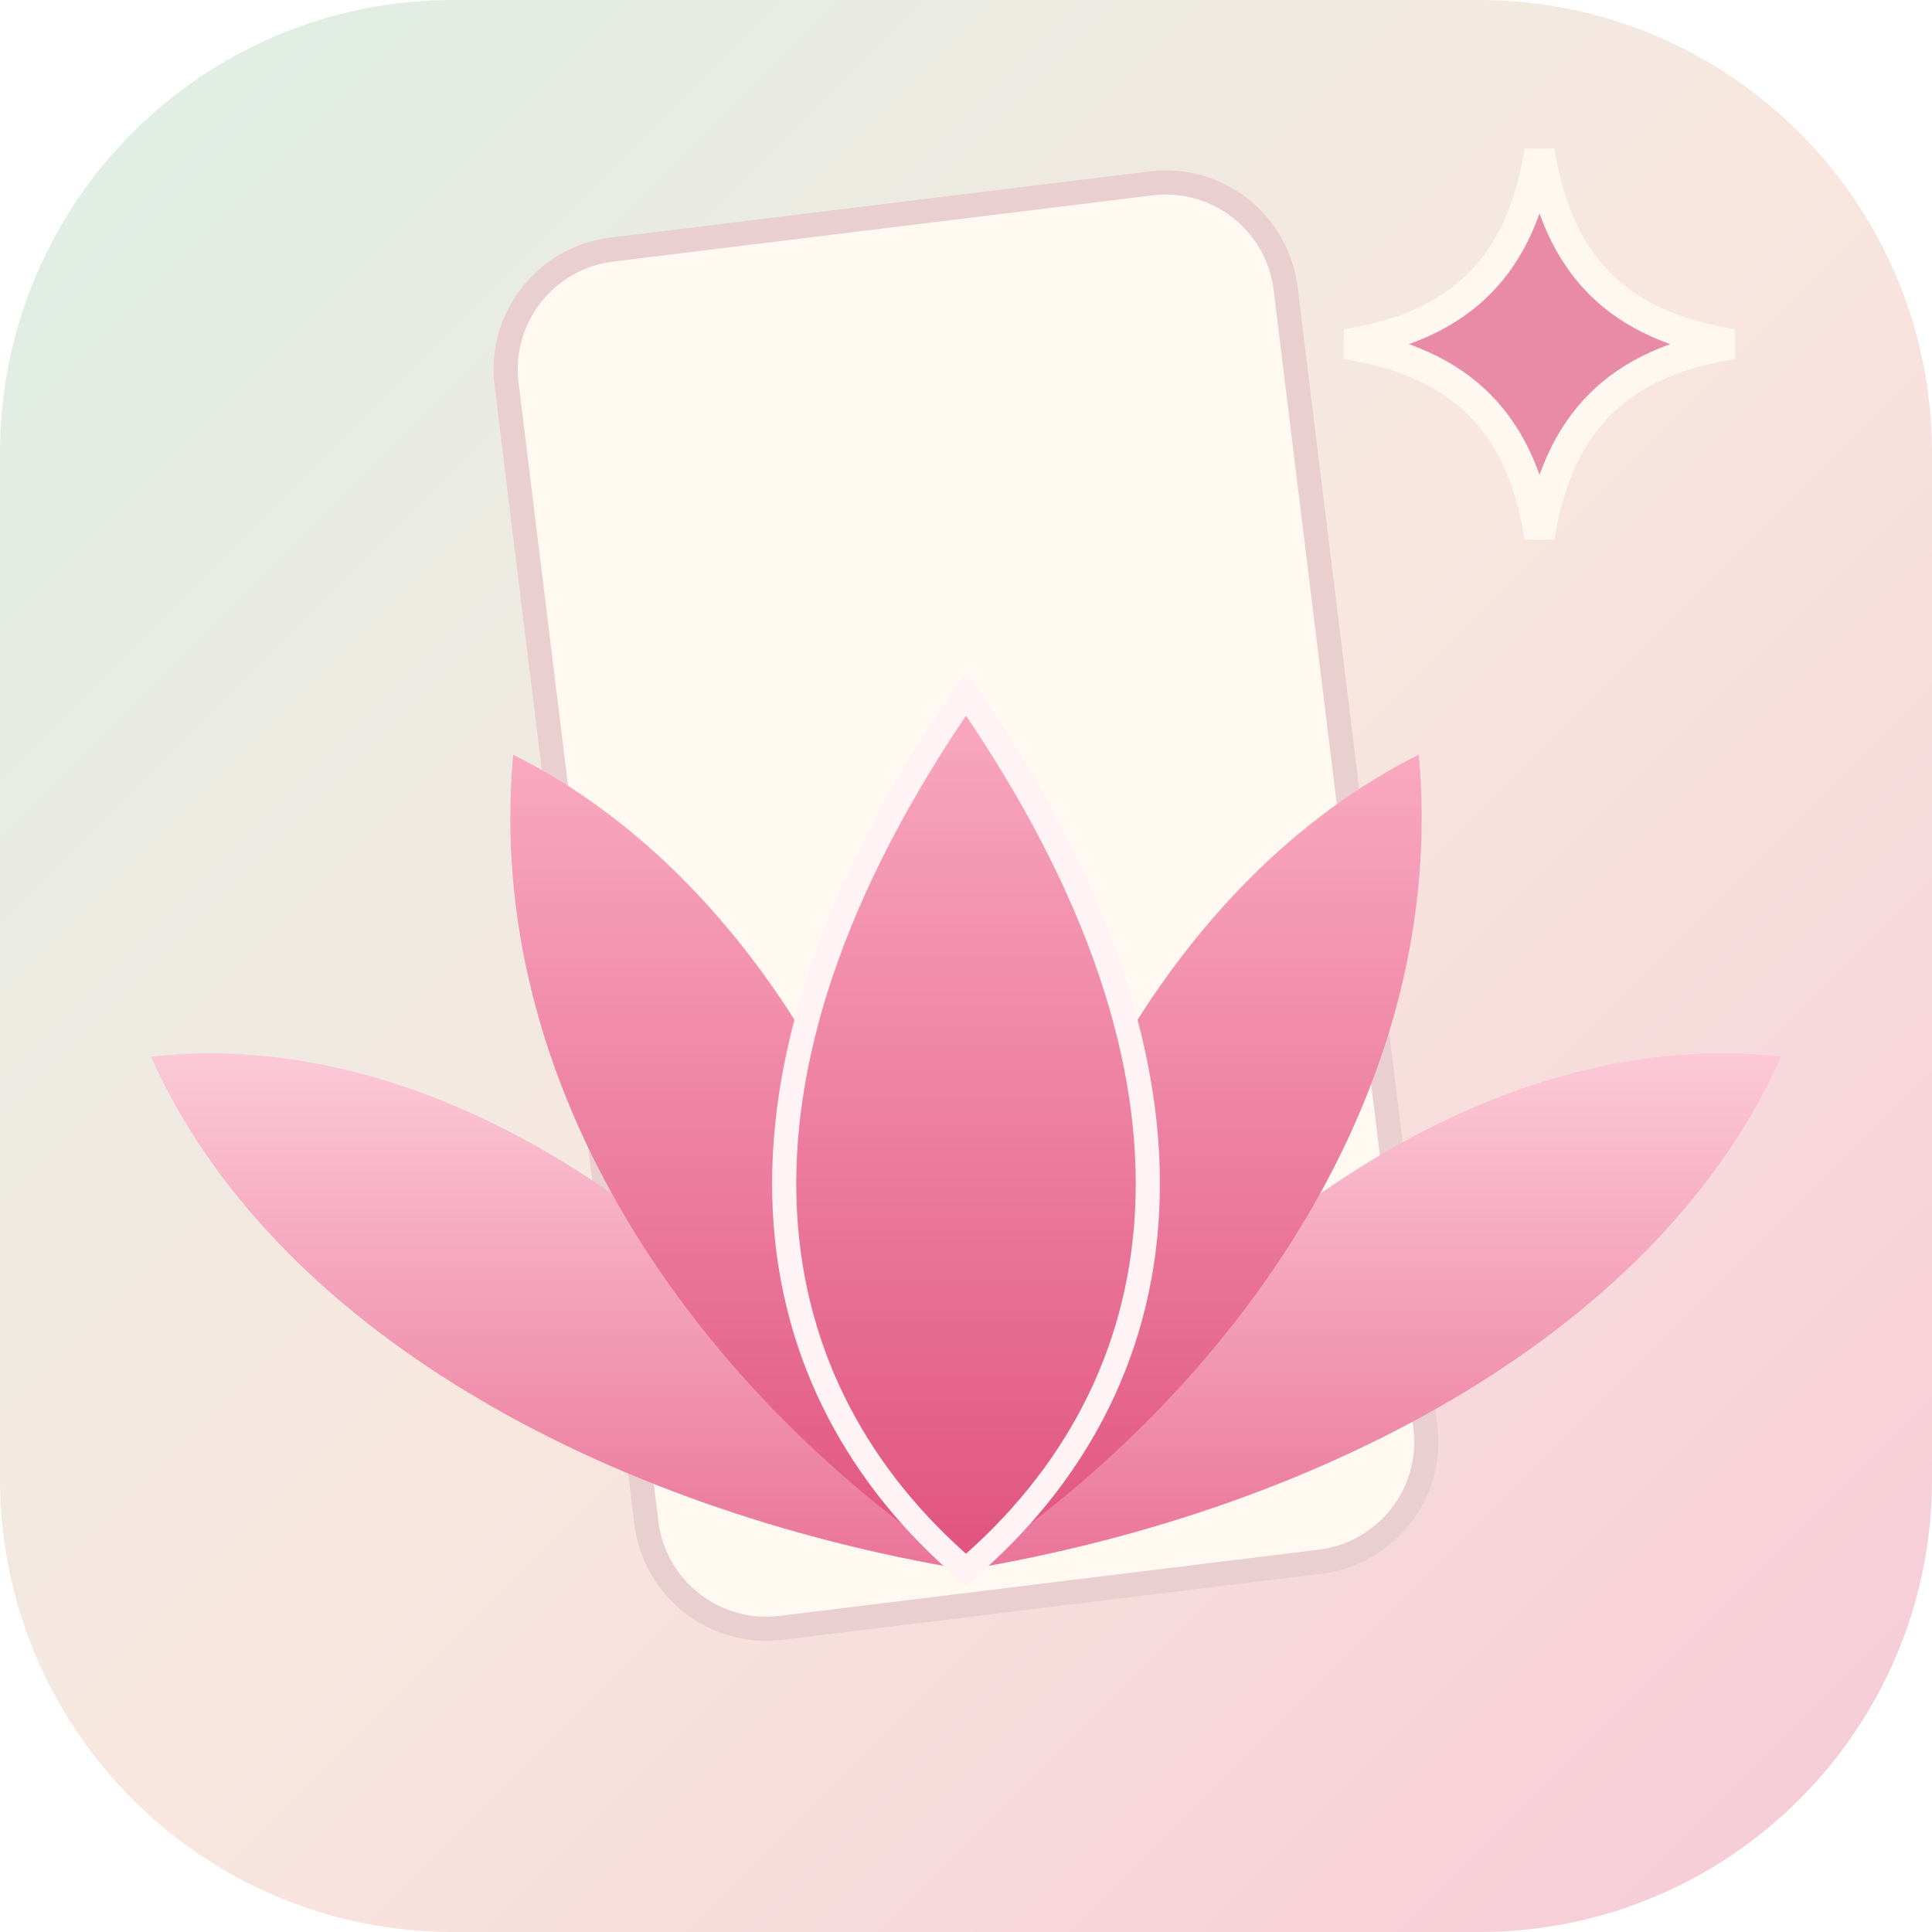
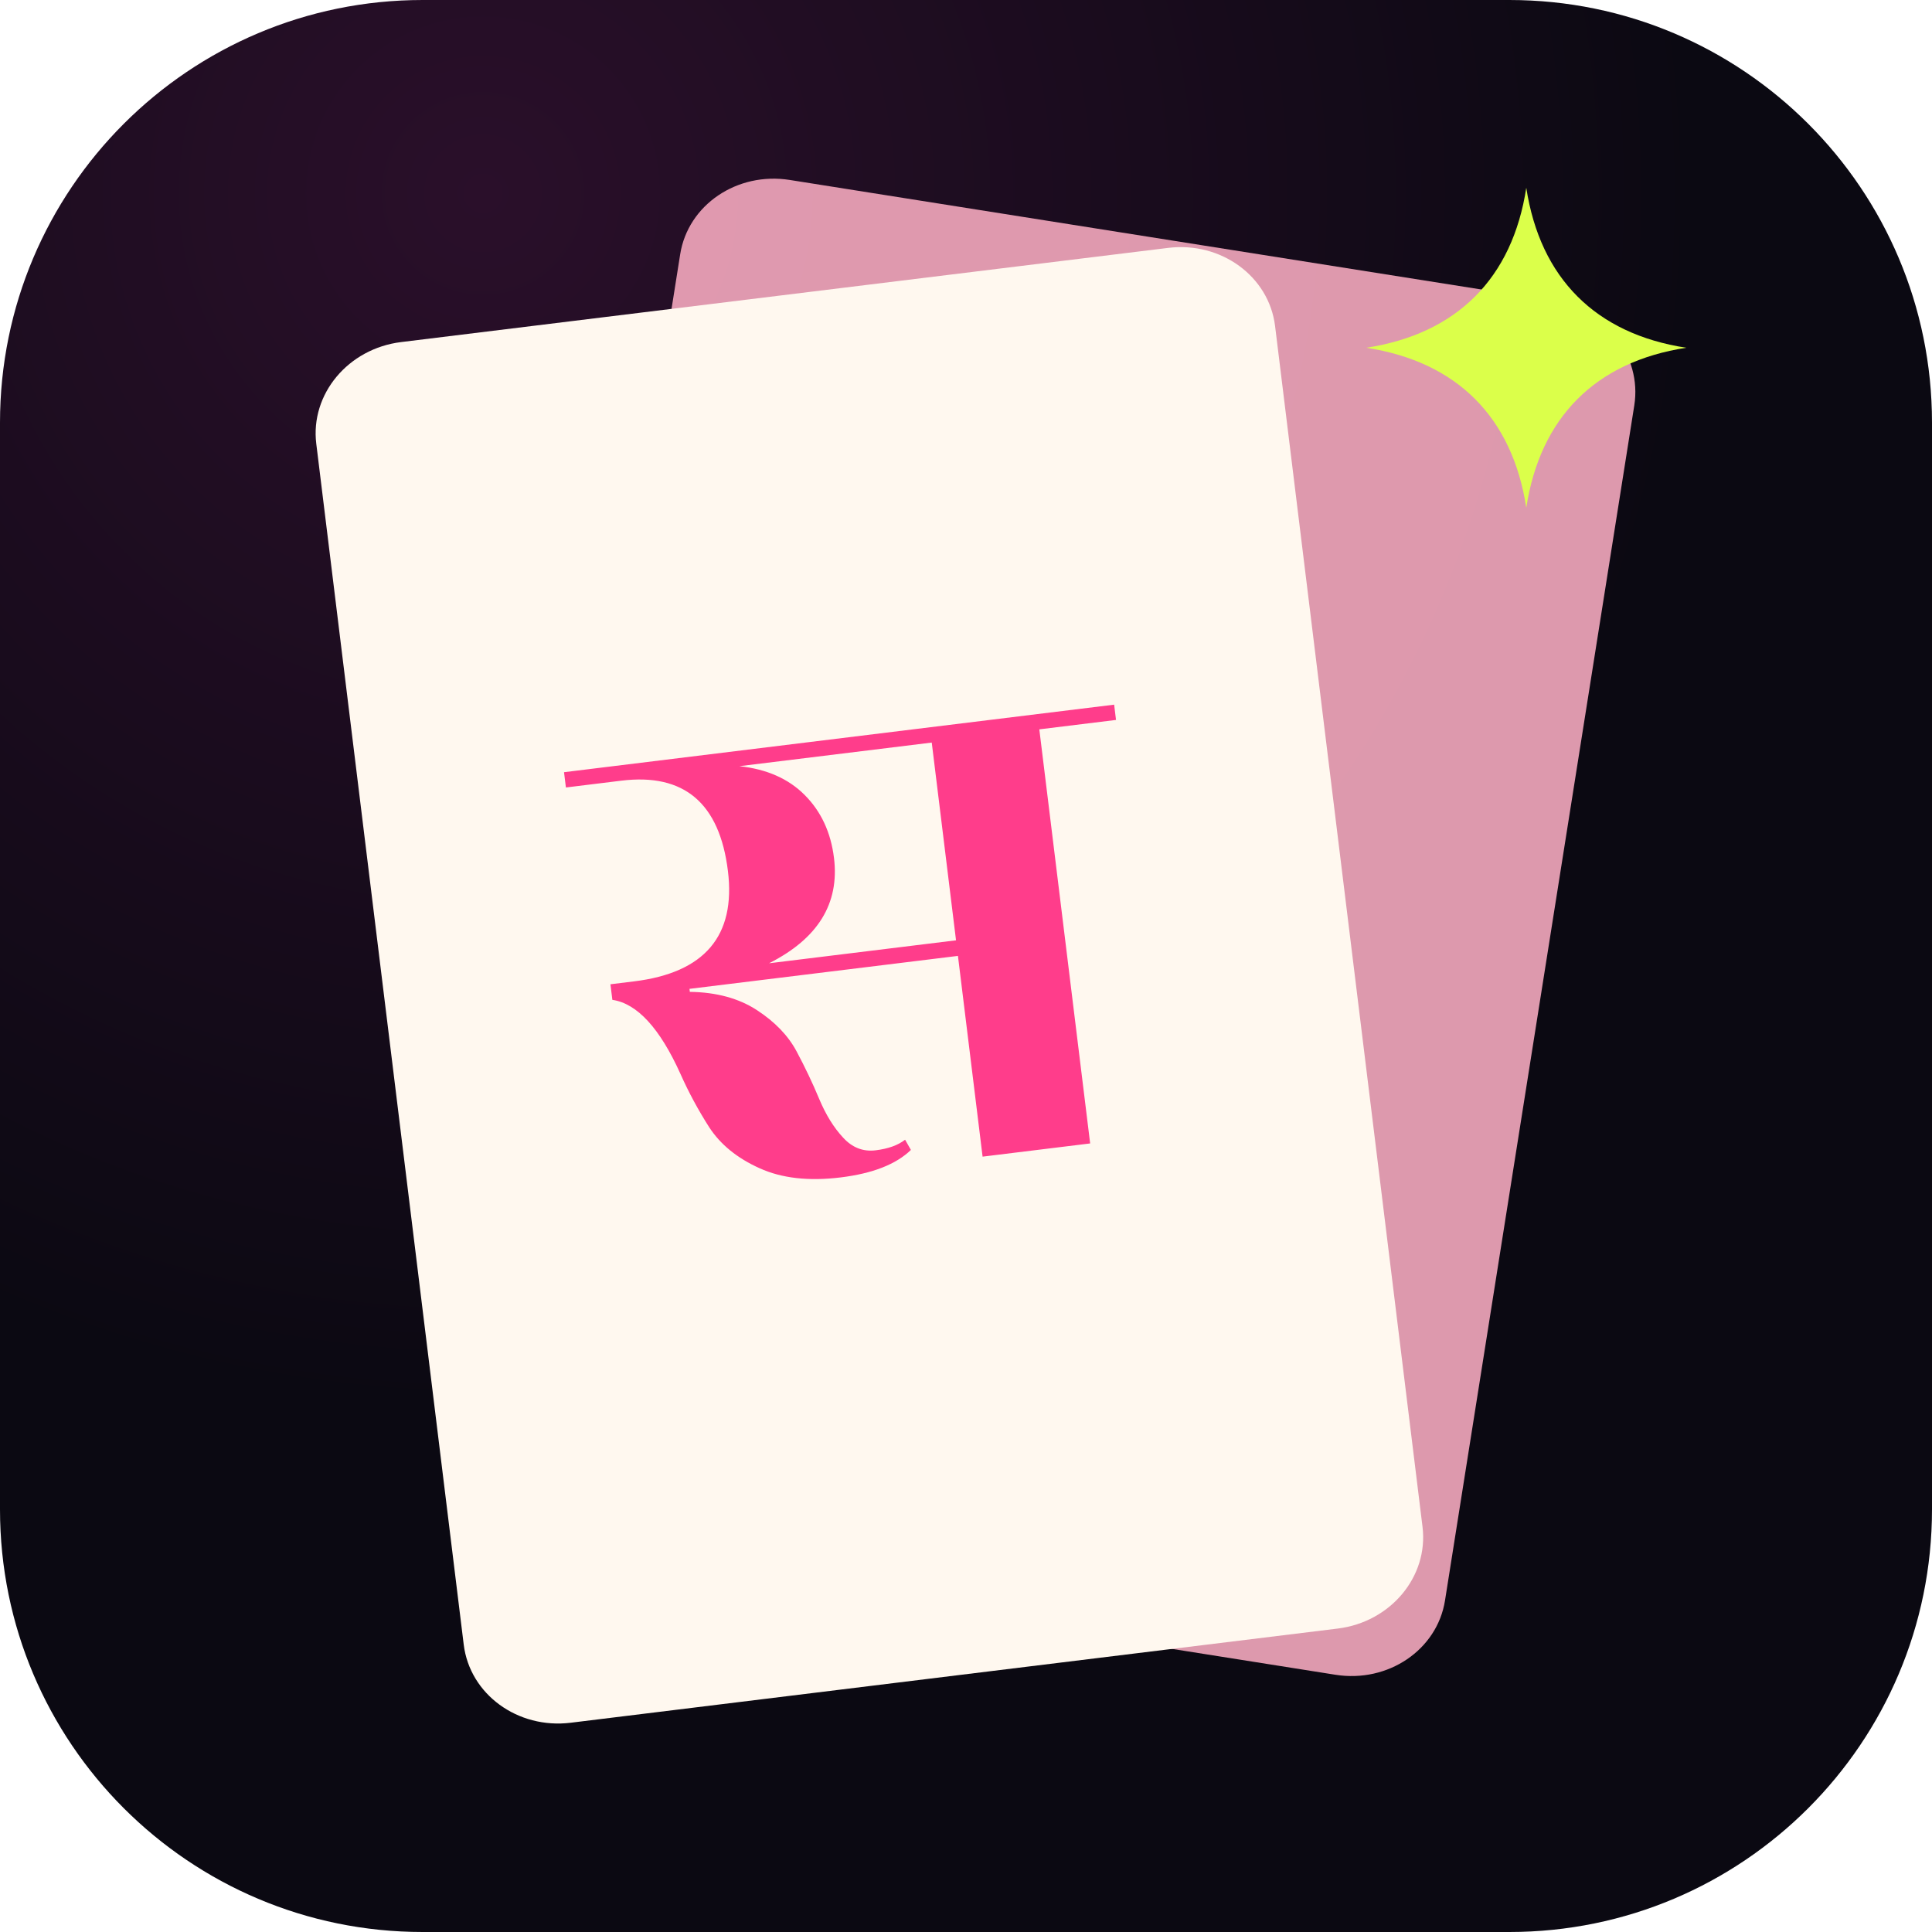
<svg xmlns="http://www.w3.org/2000/svg" viewBox="0 0 64 64">
  <defs>
-     <linearGradient id="w" x1="0" y1="0" x2="1" y2="1">
-       <stop offset="0" stop-color="#DCEFE5" />
-       <stop offset=".5" stop-color="#F8E7DF" />
-       <stop offset="1" stop-color="#F6C9D6" />
-     </linearGradient>
-     <linearGradient id="p" x1="0" y1="1" x2="0" y2="0">
-       <stop offset="0" stop-color="#E0537F" />
-       <stop offset="1" stop-color="#F9A9C0" />
-     </linearGradient>
-     <linearGradient id="q" x1="0" y1="1" x2="0" y2="0">
-       <stop offset="0" stop-color="#EA7499" />
-       <stop offset="1" stop-color="#FCC9D7" />
-     </linearGradient>
+     <radialGradient id="g" cx="16" cy="6.4" r="57.6" gradientUnits="userSpaceOnUse">
+       <stop offset="0" stop-color="#2A0F2A" />
+       <stop offset=".7" stop-color="#0B0912" />
+     </radialGradient>
  </defs>
-   <rect width="64" height="64" rx="15" fill="url(#w)" />
-   <rect x="19" y="7" width="26" height="46" rx="4" fill="#FFF9F1" stroke="#E9CFCF" stroke-width=".8" transform="rotate(-7 32 30)" />
-   <g transform="translate(0 4)">
-     <path d="M32 48C20 46 9 40 5 31c9-1 19 5 27 17Z" fill="url(#q)" />
-     <path d="M32 48C44 46 55 40 59 31c-9-1-19 5-27 17Z" fill="url(#q)" />
-     <path d="M32 48C23 42 16 32 17 21c8 4 14 14 15 27Z" fill="url(#p)" />
-     <path d="M32 48C41 42 48 32 47 21c-8 4-14 14-15 27Z" fill="url(#p)" />
-     <path d="M32 48c-7-6-9-16 0-29 9 13 7 23 0 29Z" fill="url(#p)" stroke="#FFF3F6" stroke-width=".8" />
+   <rect width="64" height="64" rx="14" fill="url(#g)" />
+   <rect x="19.2" y="7.68" width="32" height="46.08" rx="3.2" ry="3" fill="#F4A9BE" fill-opacity=".9" transform="rotate(9 35.2 30.72)" />
+   <g transform="rotate(-7 28.8 32.64)">
+     <rect x="12.8" y="9.6" width="32" height="46.08" rx="3.2" ry="3" fill="#FFF8EF" />
+     <path d="M37.98 24.4V24.91H35.42V38.73H31.83V32.03H22.87V32.13Q24.18 32.31 25 33Q25.82 33.69 26.14 34.52Q26.46 35.35 26.69 36.17Q26.92 36.99 27.32 37.54Q27.71 38.09 28.34 38.09Q28.97 38.09 29.35 37.86L29.5 38.22Q28.68 38.84 27.08 38.84Q25.48 38.84 24.45 38.21Q23.41 37.58 22.96 36.66Q22.52 35.74 22.23 34.79Q21.49 32.41 20.29 32.08V31.56H21.08Q24.61 31.56 24.61 28.31Q24.61 24.91 21.47 24.91H19.62V24.4ZM31.83 31.51V24.91H25.41Q26.74 25.22 27.44 26.12Q28.15 27.03 28.15 28.31Q28.15 30.59 25.59 31.51Z" fill="#FF3D8B" />
  </g>
-   <path d="M51 5c.6 3.8 2.6 5.8 6.4 6.4-3.8.6-5.8 2.6-6.4 6.4-.6-3.8-2.6-5.8-6.4-6.4 3.8-.6 5.8-2.6 6.4-6.4Z" fill="#E98BA7" stroke="#FFF8F1" stroke-width="1" />
+   <path d="M50.56 6.22c.46 3 2.3 4.84 5.3 5.3-3 .46-4.84 2.3-5.3 5.3-.46-3-2.3-4.84-5.3-5.3 3-.46 4.84-2.3 5.3-5.3z" fill="#DBFF4A" />
</svg>
